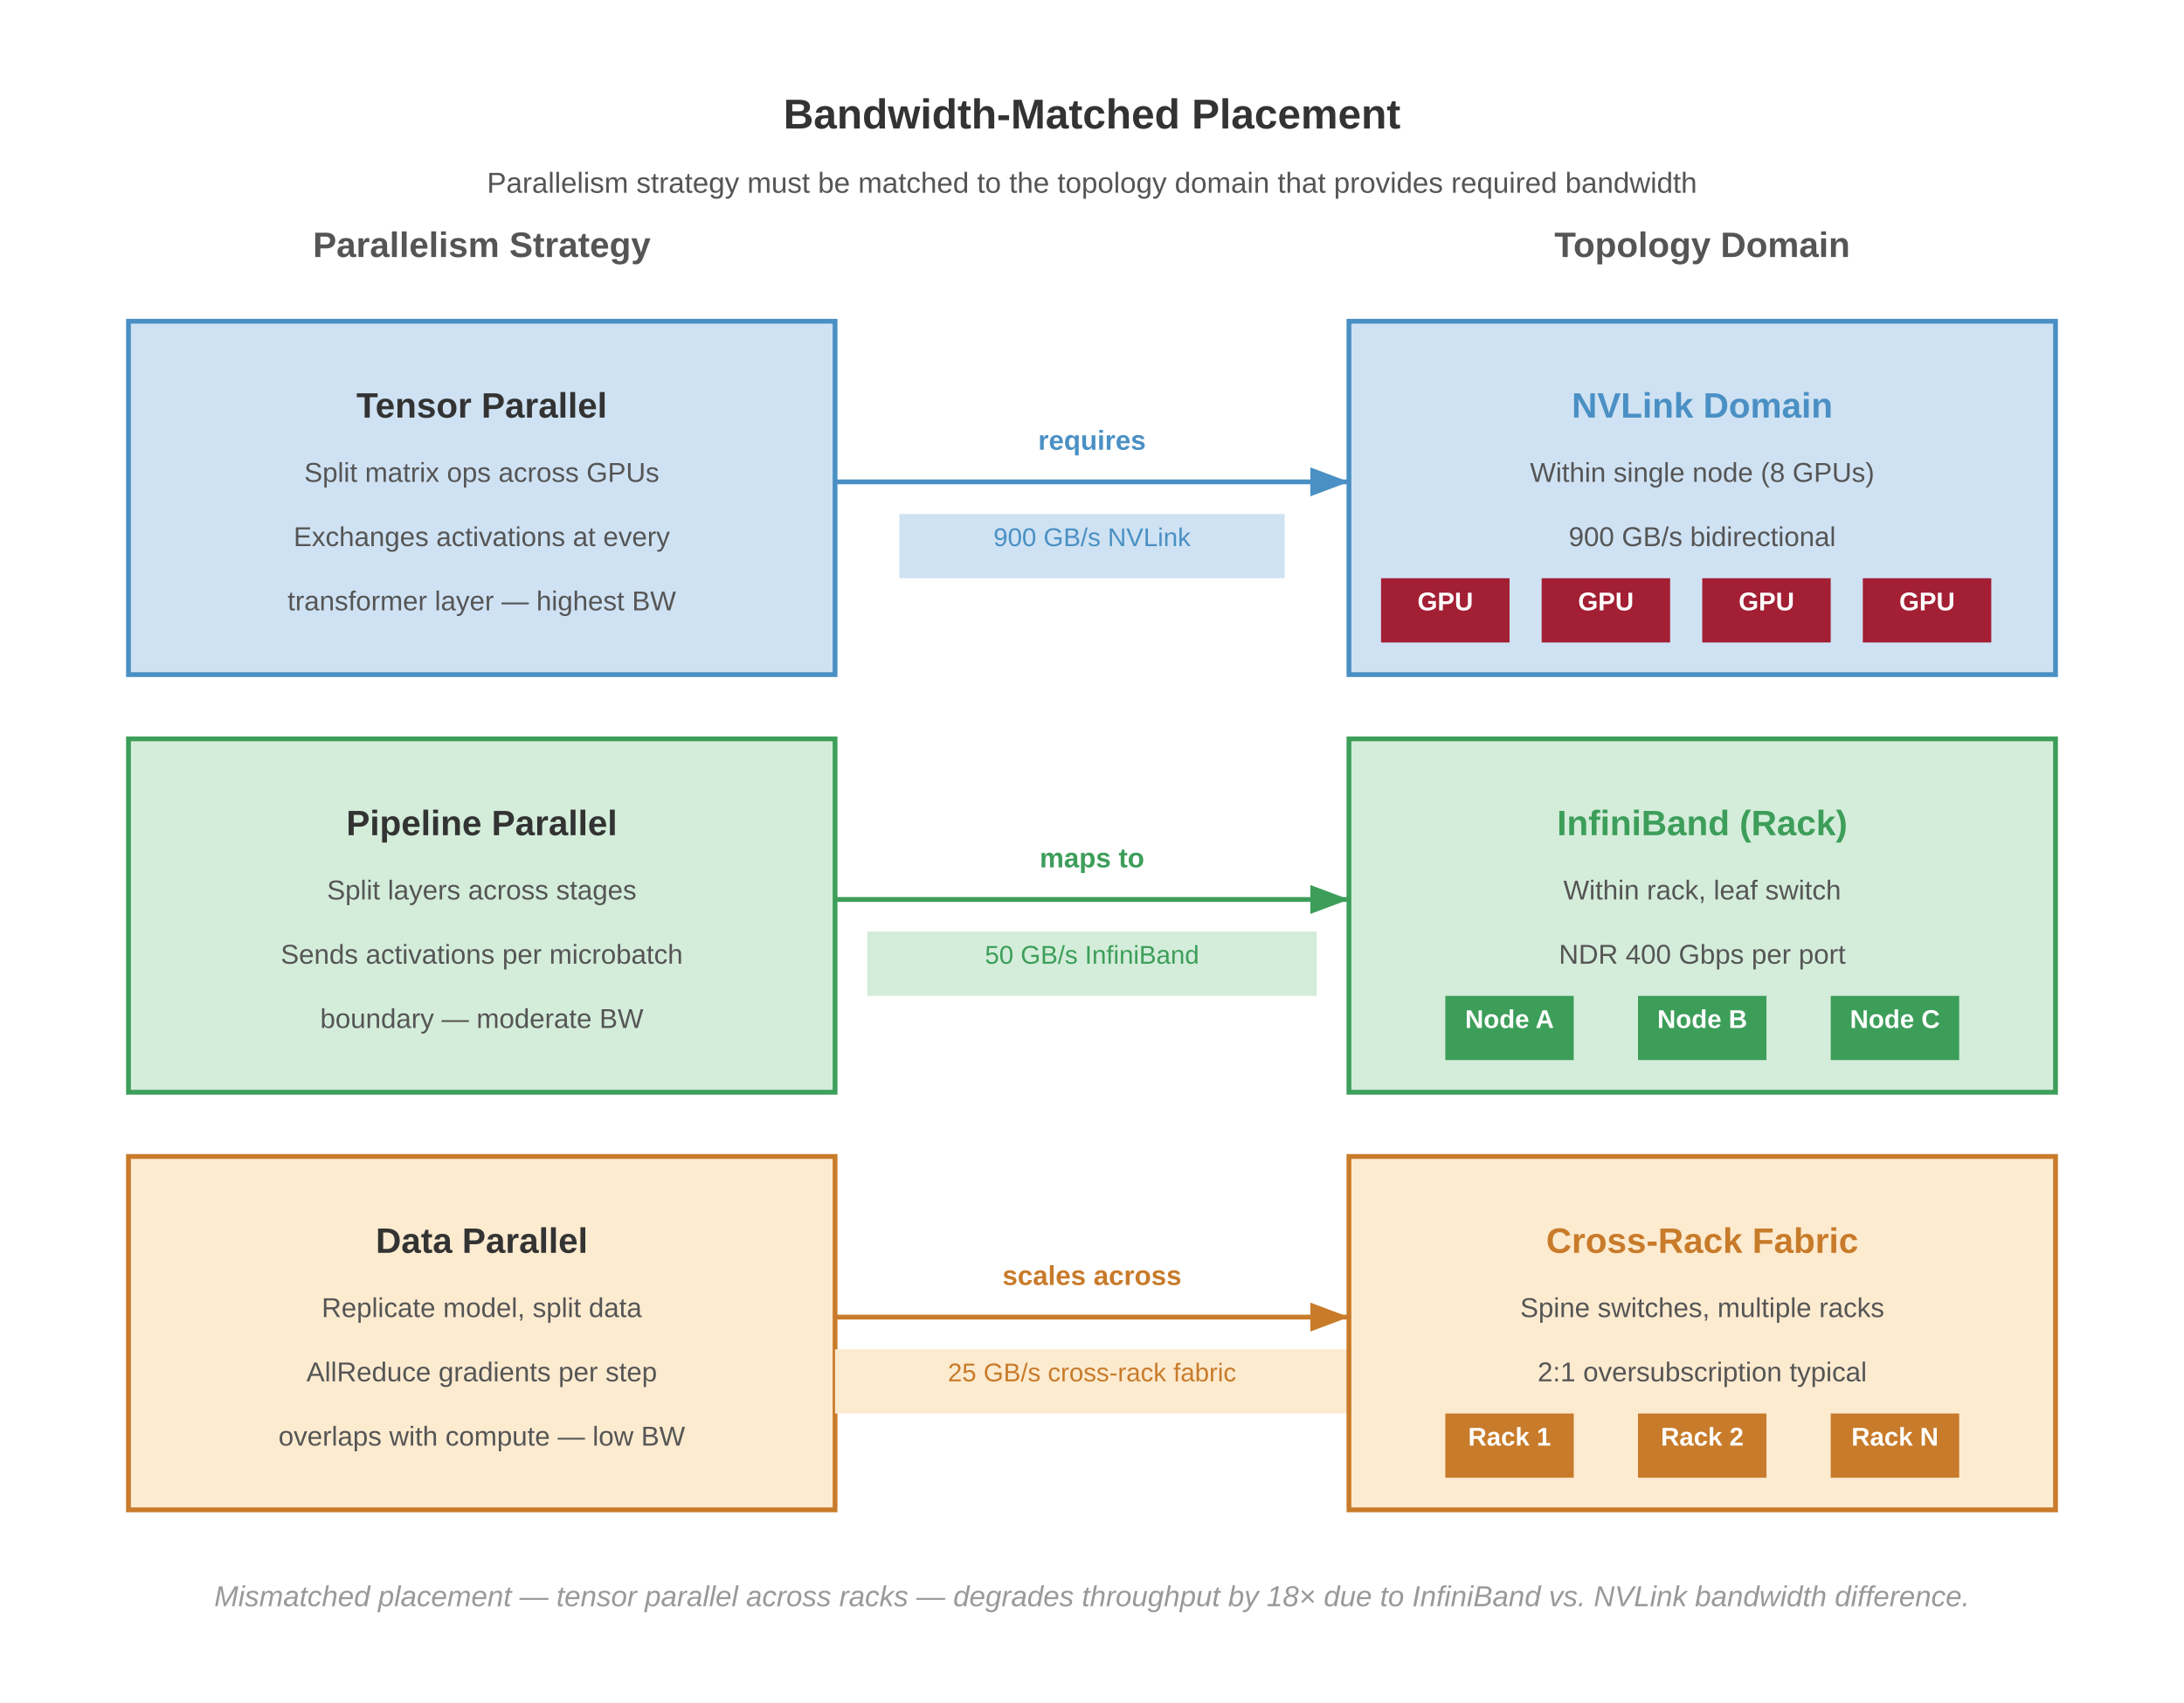
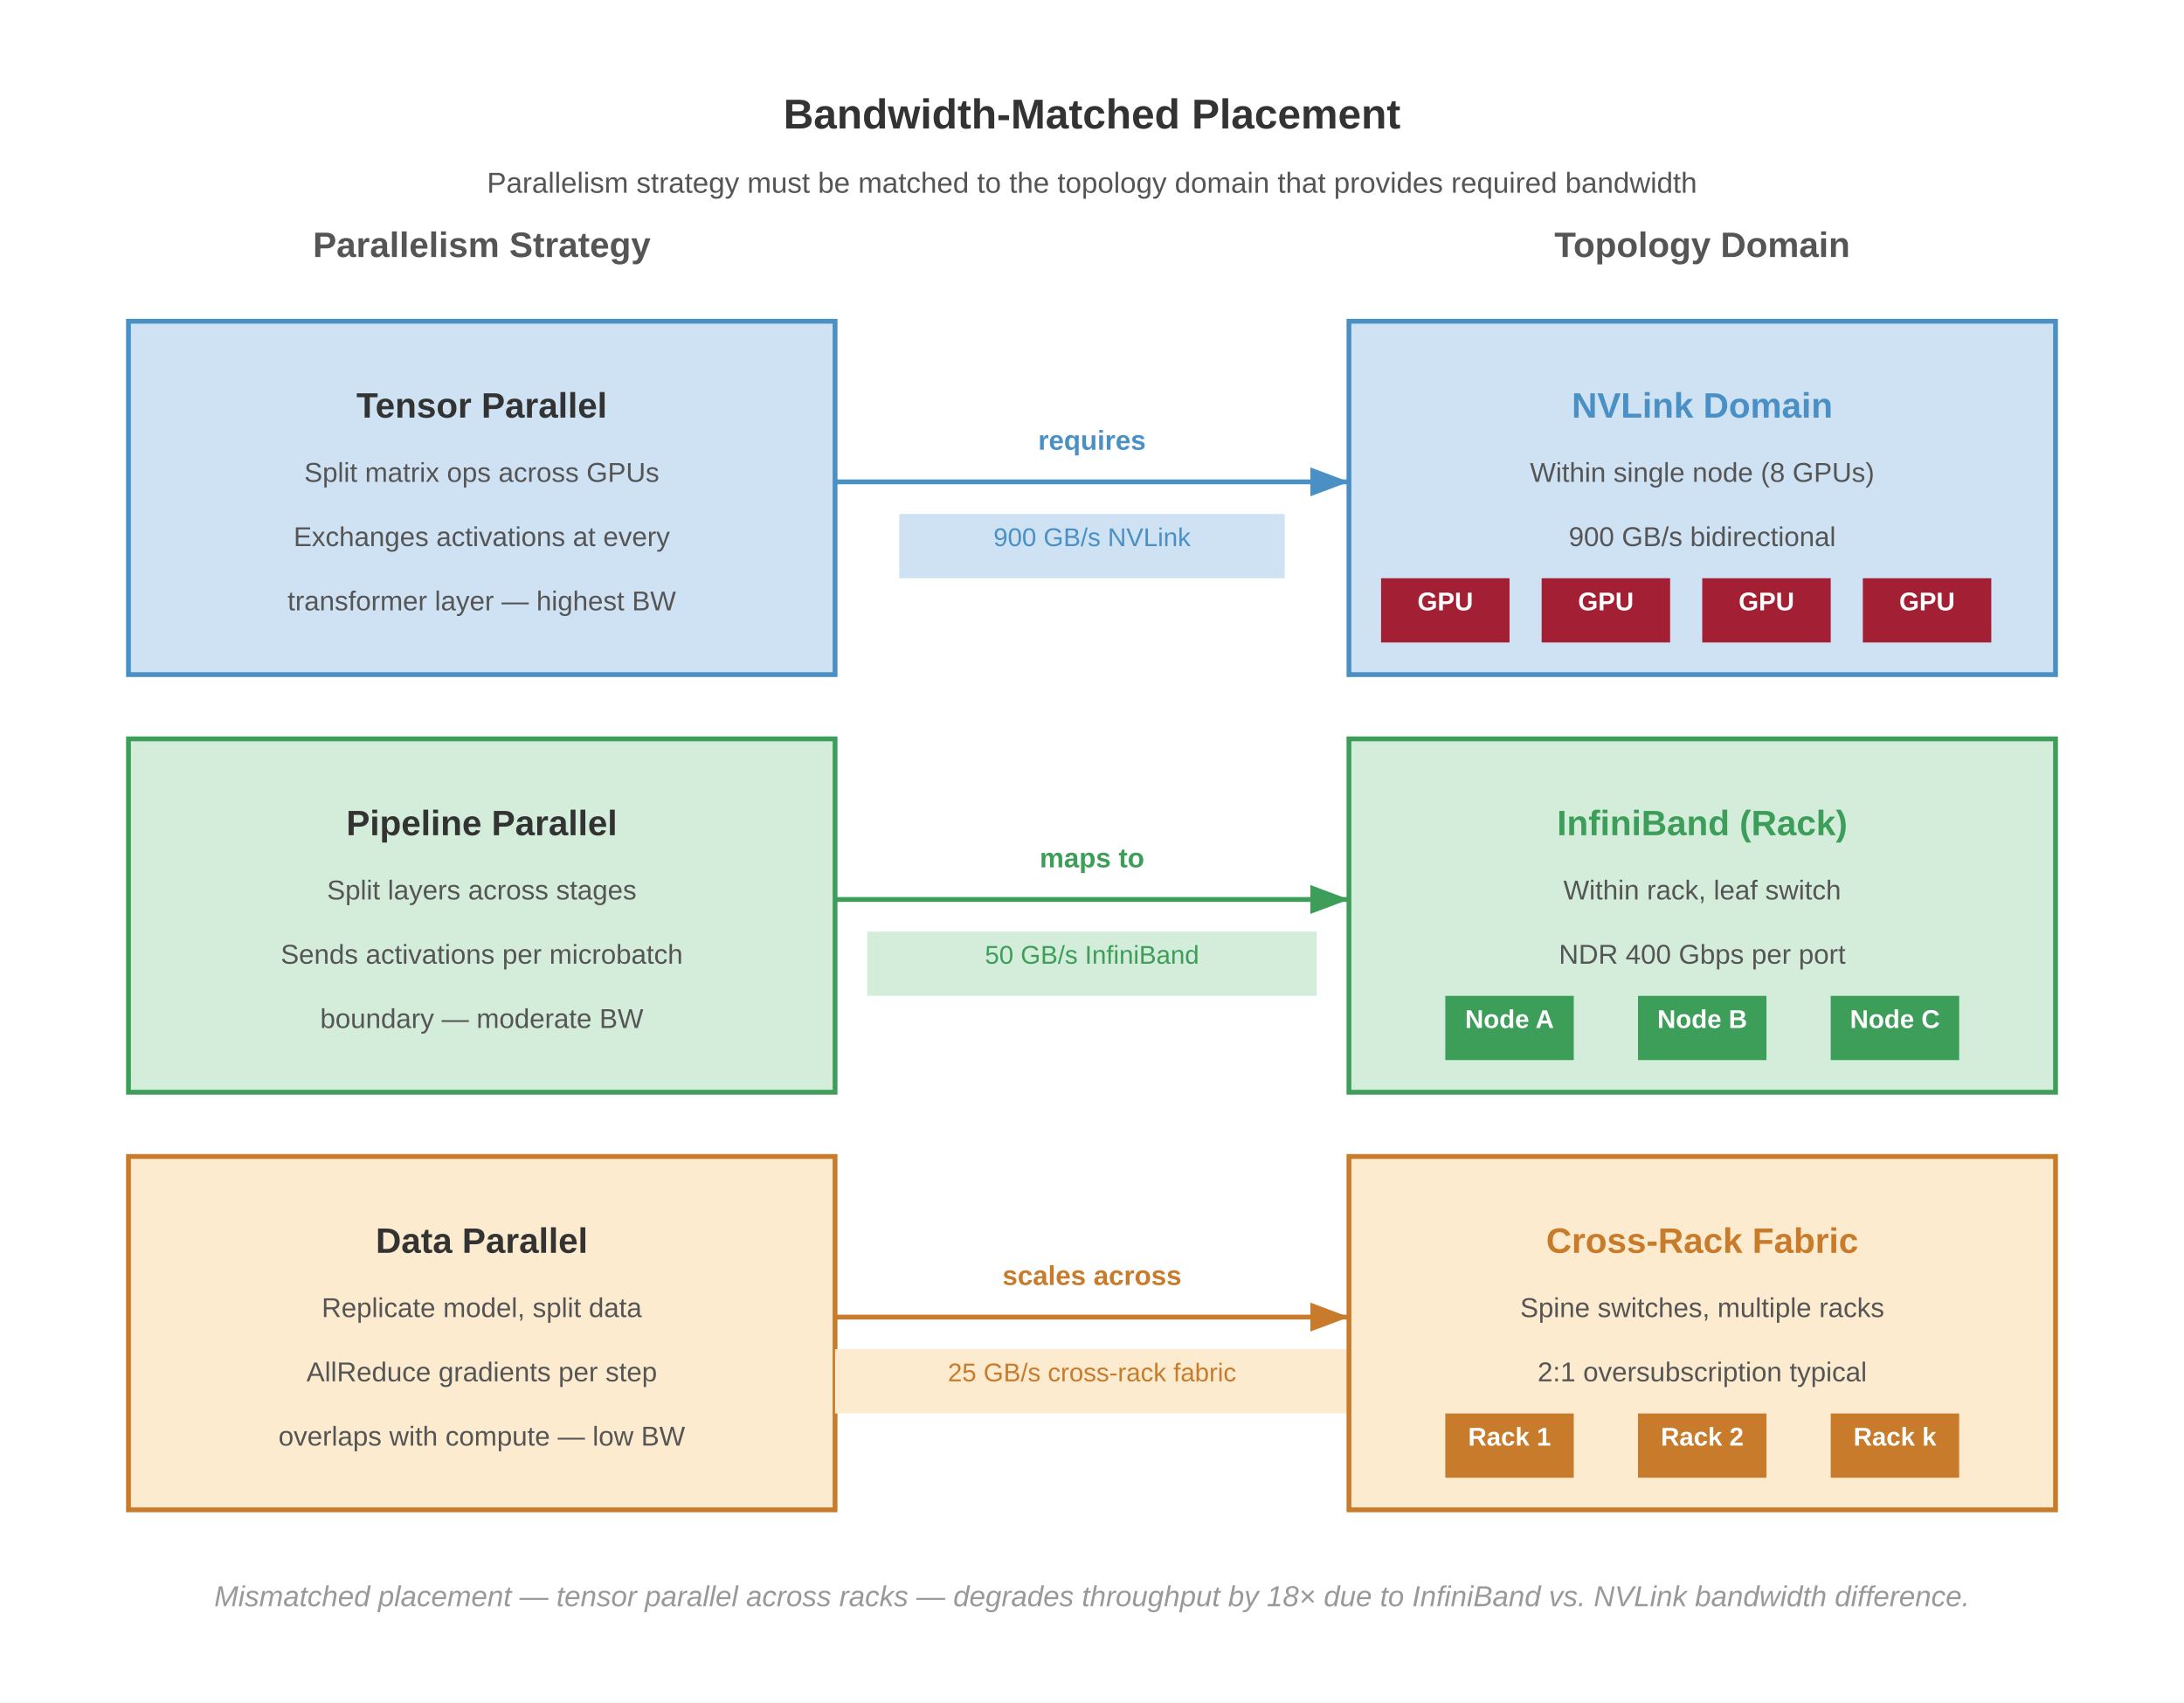
<svg xmlns="http://www.w3.org/2000/svg" font-family="Arial, Helvetica, sans-serif" viewBox="0 0 680 530">
  <rect width="680" height="530" fill="#fff" />
  <defs>
    <marker id="arrow" markerWidth="8" markerHeight="6" refX="8" refY="3" orient="auto">
      <path d="M0,0 L8,3 L0,6 Z" fill="#555" />
    </marker>
    <marker id="arrow-blue" markerWidth="8" markerHeight="6" refX="8" refY="3" orient="auto">
      <path d="M0,0 L8,3 L0,6 Z" fill="#4a90c4" />
    </marker>
    <marker id="arrow-green" markerWidth="8" markerHeight="6" refX="8" refY="3" orient="auto">
      <path d="M0,0 L8,3 L0,6 Z" fill="#3d9e5a" />
    </marker>
    <marker id="arrow-orange" markerWidth="8" markerHeight="6" refX="8" refY="3" orient="auto">
      <path d="M0,0 L8,3 L0,6 Z" fill="#c87b2a" />
    </marker>
  </defs>
  <text x="340" y="40" text-anchor="middle" font-size="13" font-weight="700" fill="#333">Bandwidth-Matched Placement</text>
  <text x="340" y="60" text-anchor="middle" font-size="9" font-weight="400" fill="#555">Parallelism strategy must be matched to the topology domain that provides required bandwidth</text>
  <text x="150" y="80" text-anchor="middle" font-size="11" font-weight="700" fill="#555">Parallelism Strategy</text>
  <text x="340" y="80" text-anchor="middle" font-size="11" font-weight="700" fill="#555" />
  <text x="530" y="80" text-anchor="middle" font-size="11" font-weight="700" fill="#555">Topology Domain</text>
  <rect x="40" y="100" width="220" height="110" fill="#cfe2f3" stroke="#4a90c4" stroke-width="1.5" />
  <text x="150" y="130" text-anchor="middle" font-size="11" font-weight="700" fill="#333">Tensor Parallel</text>
  <text x="150" y="150" text-anchor="middle" font-size="8.5" font-weight="400" fill="#555">Split matrix ops across GPUs</text>
  <text x="150" y="170" text-anchor="middle" font-size="8.5" font-weight="400" fill="#555">Exchanges activations at every</text>
  <text x="150" y="190" text-anchor="middle" font-size="8.5" font-weight="400" fill="#555">transformer layer — highest BW</text>
  <line x1="260" y1="150" x2="420" y2="150" stroke="#4a90c4" stroke-width="1.5" marker-end="url(#arrow-blue)" />
  <text x="340" y="140" text-anchor="middle" font-size="8.5" font-weight="700" fill="#4a90c4">requires</text>
  <rect x="280" y="160" width="120" height="20" fill="#cfe2f3" stroke="none" />
  <text x="340" y="170" text-anchor="middle" font-size="8" font-weight="400" fill="#4a90c4">900 GB/s NVLink</text>
  <rect x="420" y="100" width="220" height="110" fill="#cfe2f3" stroke="#4a90c4" stroke-width="1.5" />
  <text x="530" y="130" text-anchor="middle" font-size="11" font-weight="700" fill="#4a90c4">NVLink Domain</text>
  <text x="530" y="150" text-anchor="middle" font-size="8.5" font-weight="400" fill="#555">Within single node (8 GPUs)</text>
  <text x="530" y="170" text-anchor="middle" font-size="8.5" font-weight="400" fill="#555">900 GB/s bidirectional</text>
  <rect x="430" y="180" width="40" height="20" fill="#a31f34" />
  <text x="450" y="190" text-anchor="middle" font-size="8" font-weight="700" fill="#fff">GPU</text>
  <rect x="480" y="180" width="40" height="20" fill="#a31f34" />
  <text x="500" y="190" text-anchor="middle" font-size="8" font-weight="700" fill="#fff">GPU</text>
  <rect x="530" y="180" width="40" height="20" fill="#a31f34" />
  <text x="550" y="190" text-anchor="middle" font-size="8" font-weight="700" fill="#fff">GPU</text>
  <rect x="580" y="180" width="40" height="20" fill="#a31f34" />
  <text x="600" y="190" text-anchor="middle" font-size="8" font-weight="700" fill="#fff">GPU</text>
  <rect x="40" y="230" width="220" height="110" fill="#d4edda" stroke="#3d9e5a" stroke-width="1.5" />
  <text x="150" y="260" text-anchor="middle" font-size="11" font-weight="700" fill="#333">Pipeline Parallel</text>
  <text x="150" y="280" text-anchor="middle" font-size="8.5" font-weight="400" fill="#555">Split layers across stages</text>
  <text x="150" y="300" text-anchor="middle" font-size="8.5" font-weight="400" fill="#555">Sends activations per microbatch</text>
  <text x="150" y="320" text-anchor="middle" font-size="8.5" font-weight="400" fill="#555">boundary — moderate BW</text>
  <line x1="260" y1="280" x2="420" y2="280" stroke="#3d9e5a" stroke-width="1.5" marker-end="url(#arrow-green)" />
  <text x="340" y="270" text-anchor="middle" font-size="8.5" font-weight="700" fill="#3d9e5a">maps to</text>
  <rect x="270" y="290" width="140" height="20" fill="#d4edda" stroke="none" />
  <text x="340" y="300" text-anchor="middle" font-size="8" font-weight="400" fill="#3d9e5a">50 GB/s InfiniBand</text>
  <rect x="420" y="230" width="220" height="110" fill="#d4edda" stroke="#3d9e5a" stroke-width="1.5" />
  <text x="530" y="260" text-anchor="middle" font-size="11" font-weight="700" fill="#3d9e5a">InfiniBand (Rack)</text>
  <text x="530" y="280" text-anchor="middle" font-size="8.5" font-weight="400" fill="#555">Within rack, leaf switch</text>
  <text x="530" y="300" text-anchor="middle" font-size="8.5" font-weight="400" fill="#555">NDR 400 Gbps per port</text>
  <rect x="450" y="310" width="40" height="20" fill="#3d9e5a" />
  <text x="470" y="320" text-anchor="middle" font-size="8" font-weight="700" fill="#fff">Node A</text>
  <rect x="510" y="310" width="40" height="20" fill="#3d9e5a" />
  <text x="530" y="320" text-anchor="middle" font-size="8" font-weight="700" fill="#fff">Node B</text>
  <rect x="570" y="310" width="40" height="20" fill="#3d9e5a" />
  <text x="590" y="320" text-anchor="middle" font-size="8" font-weight="700" fill="#fff">Node C</text>
  <rect x="40" y="360" width="220" height="110" fill="#fdebd0" stroke="#c87b2a" stroke-width="1.5" />
  <text x="150" y="390" text-anchor="middle" font-size="11" font-weight="700" fill="#333">Data Parallel</text>
  <text x="150" y="410" text-anchor="middle" font-size="8.5" font-weight="400" fill="#555">Replicate model, split data</text>
  <text x="150" y="430" text-anchor="middle" font-size="8.5" font-weight="400" fill="#555">AllReduce gradients per step</text>
  <text x="150" y="450" text-anchor="middle" font-size="8.5" font-weight="400" fill="#555">overlaps with compute — low BW</text>
  <line x1="260" y1="410" x2="420" y2="410" stroke="#c87b2a" stroke-width="1.5" marker-end="url(#arrow-orange)" />
  <text x="340" y="400" text-anchor="middle" font-size="8.5" font-weight="700" fill="#c87b2a">scales across</text>
  <rect x="260" y="420" width="160" height="20" fill="#fdebd0" stroke="none" />
  <text x="340" y="430" text-anchor="middle" font-size="8" font-weight="400" fill="#c87b2a">25 GB/s cross-rack fabric</text>
  <rect x="420" y="360" width="220" height="110" fill="#fdebd0" stroke="#c87b2a" stroke-width="1.5" />
  <text x="530" y="390" text-anchor="middle" font-size="11" font-weight="700" fill="#c87b2a">Cross-Rack Fabric</text>
  <text x="530" y="410" text-anchor="middle" font-size="8.5" font-weight="400" fill="#555">Spine switches, multiple racks</text>
  <text x="530" y="430" text-anchor="middle" font-size="8.5" font-weight="400" fill="#555">2:1 oversubscription typical</text>
  <rect x="450" y="440" width="40" height="20" fill="#c87b2a" />
  <text x="470" y="450" text-anchor="middle" font-size="8" font-weight="700" fill="#fff">Rack 1</text>
  <rect x="510" y="440" width="40" height="20" fill="#c87b2a" />
  <text x="530" y="450" text-anchor="middle" font-size="8" font-weight="700" fill="#fff">Rack 2</text>
  <rect x="570" y="440" width="40" height="20" fill="#c87b2a" />
-   <text x="590" y="450" text-anchor="middle" font-size="8" font-weight="700" fill="#fff">Rack N</text>
+   <text x="590" y="450" text-anchor="middle" font-size="8" font-weight="700" fill="#fff">Rack k</text>
  <text x="340" y="500" text-anchor="middle" font-size="9" font-weight="400" fill="#999" font-style="italic">Mismatched placement — tensor parallel across racks — degrades throughput by 18× due to InfiniBand vs. NVLink bandwidth difference.</text>
</svg>
